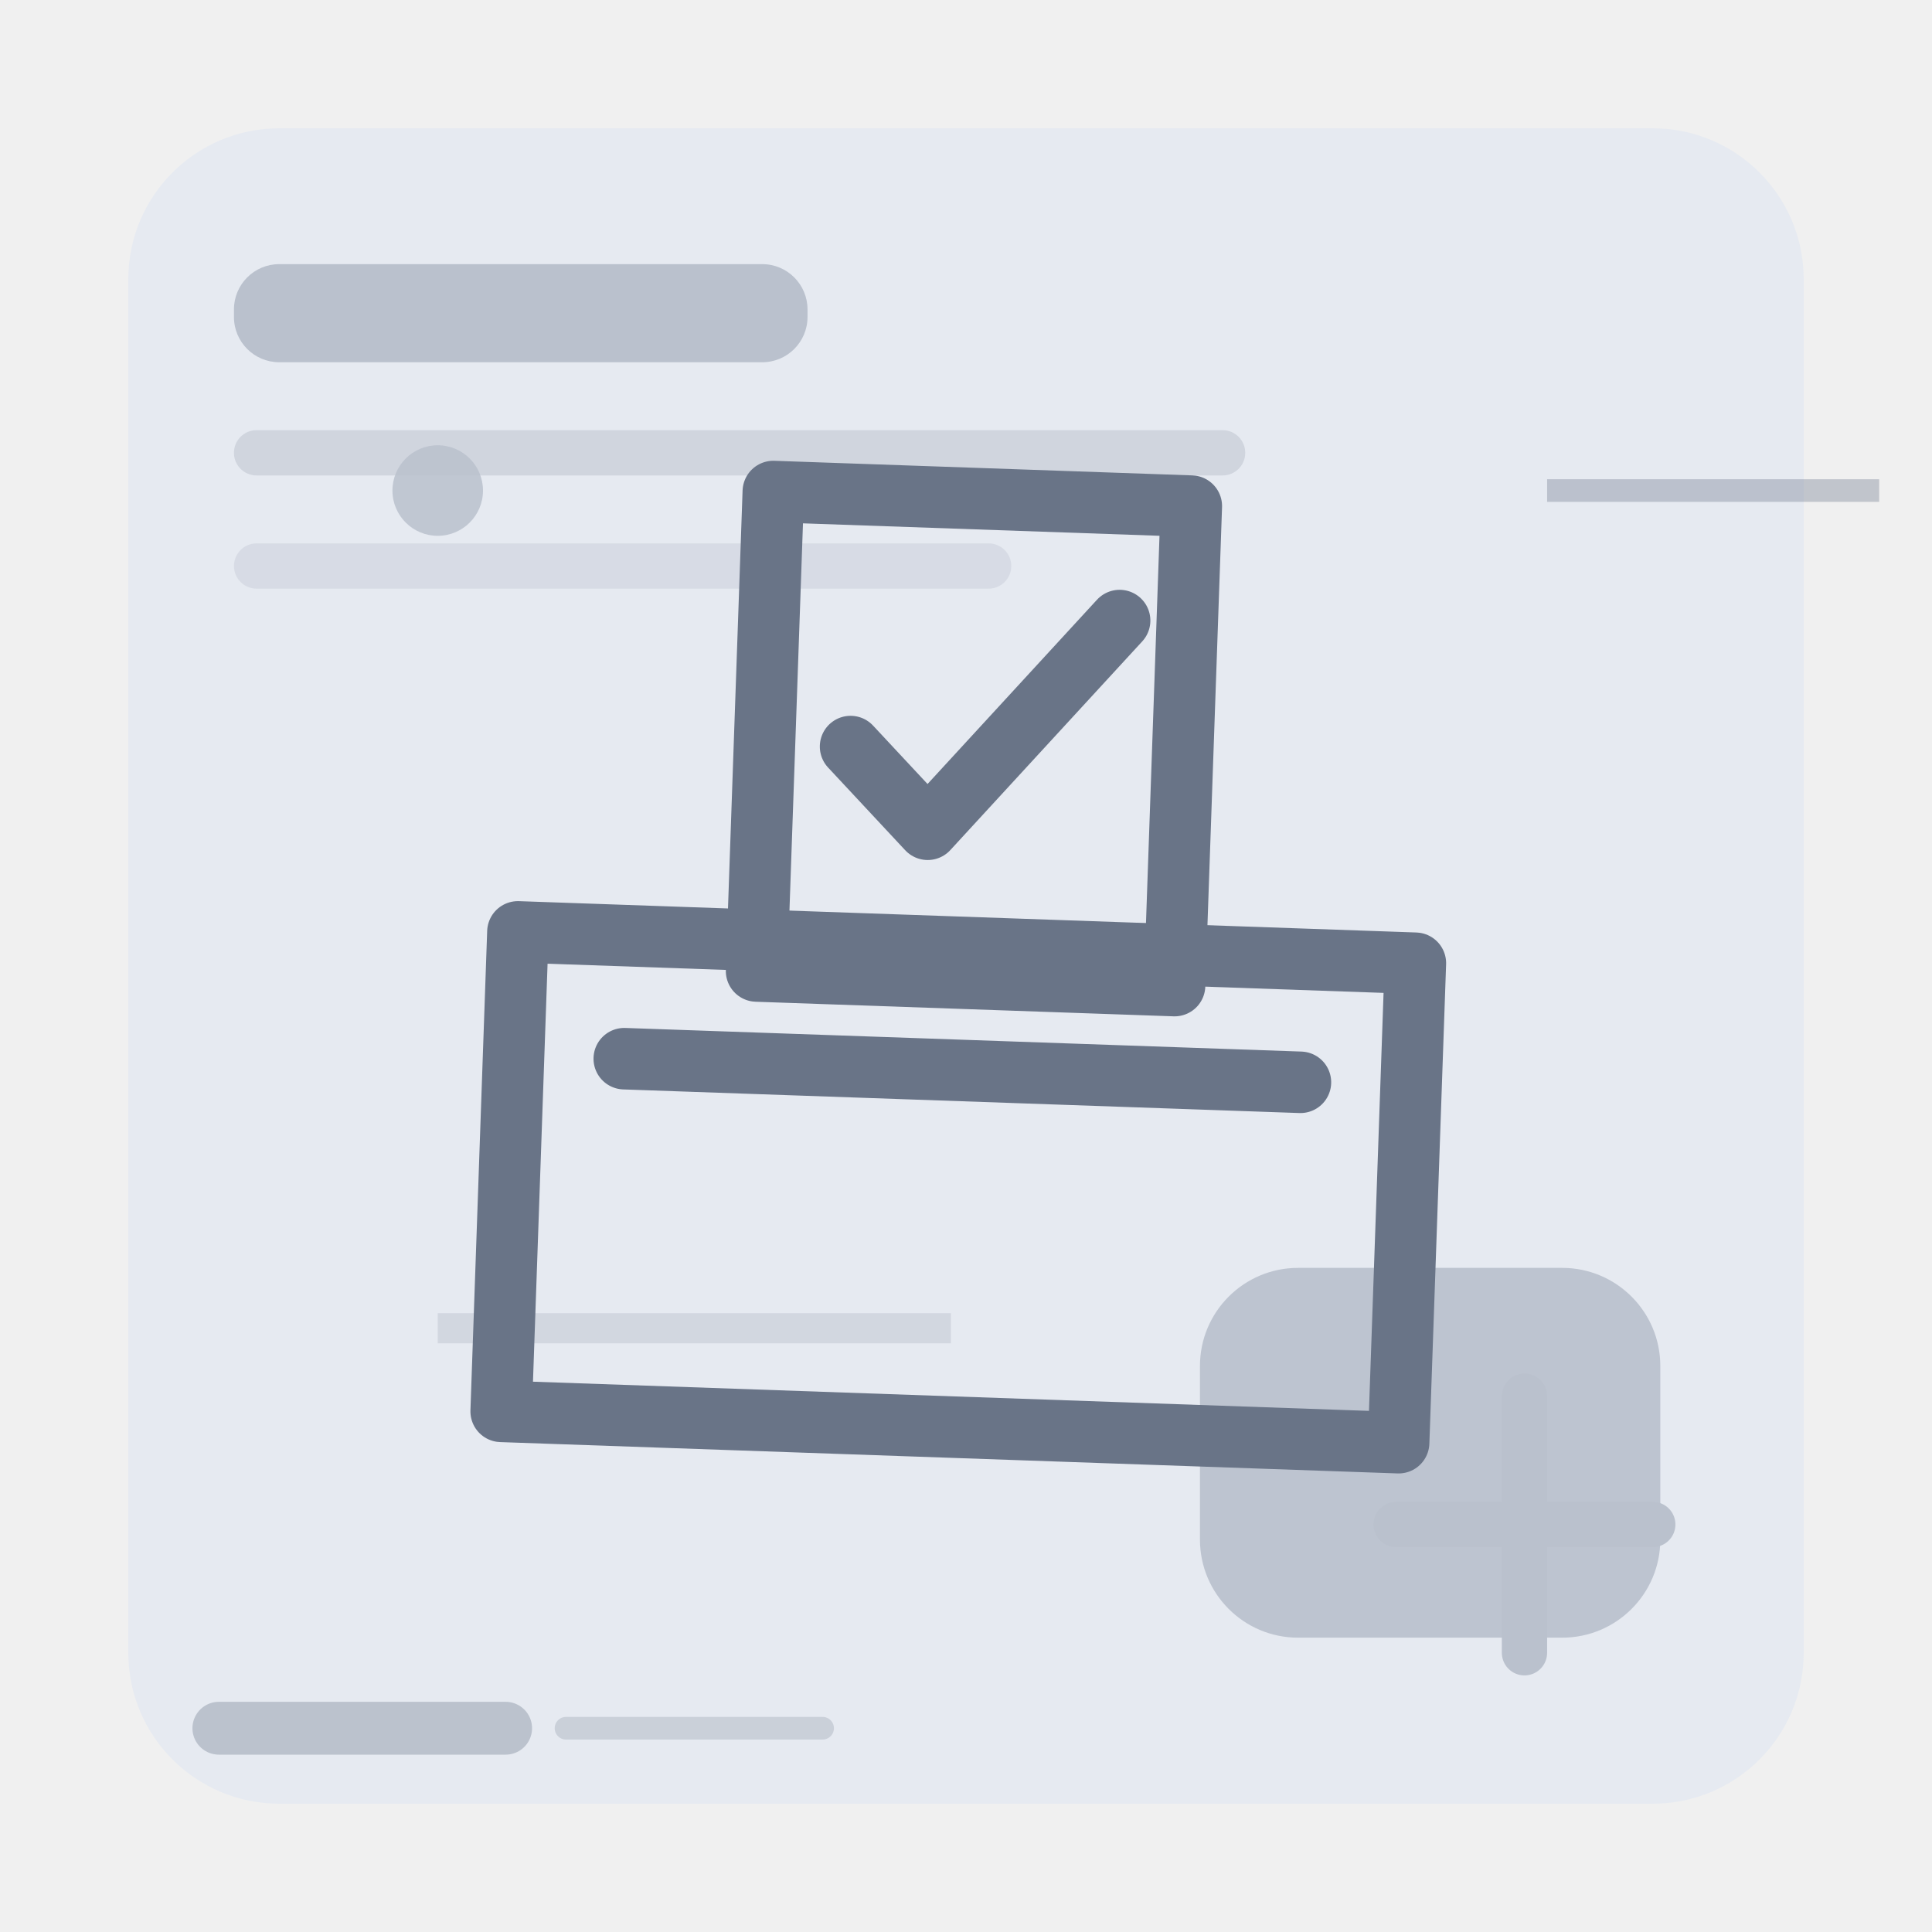
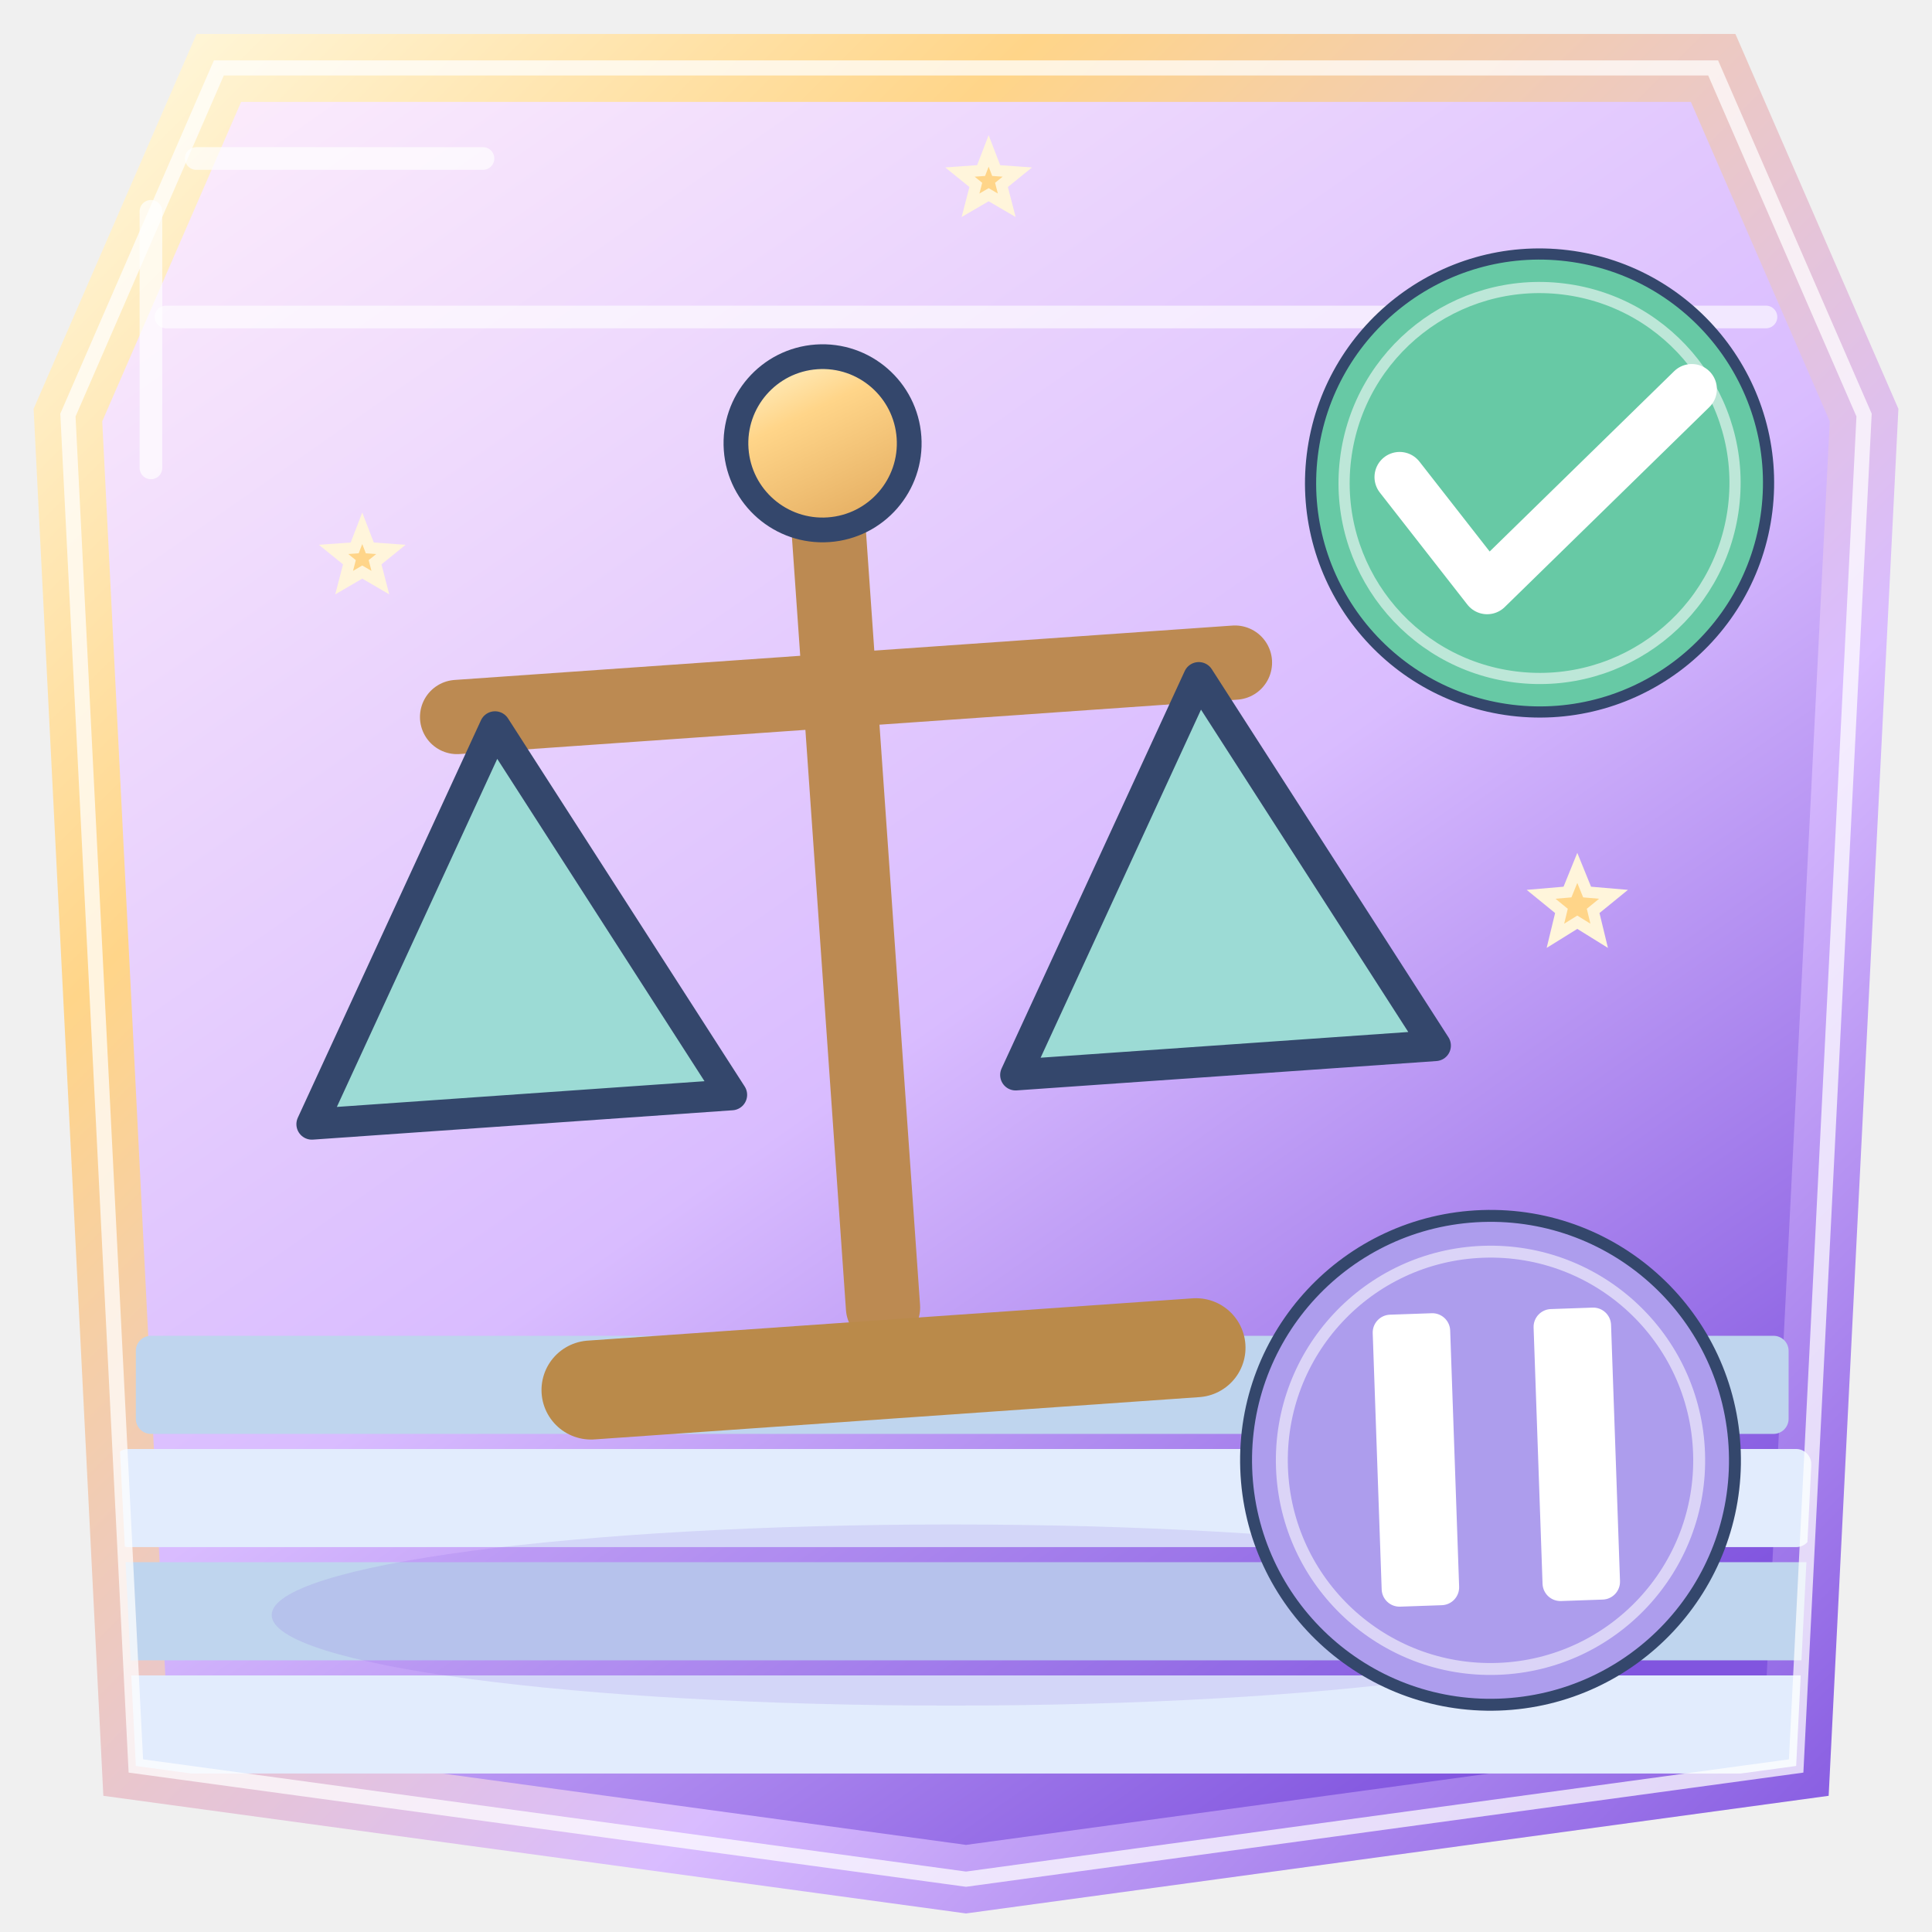
- <svg xmlns="http://www.w3.org/2000/svg" width="256" height="256" viewBox="0 0 256 256">
-   <rect x="17" y="17" width="222" height="222" rx="20" fill="#E6EAF1" />
-   <rect x="31" y="35" width="76" height="13" rx="6" fill="#BAC1CD" />
-   <rect x="31" y="57" width="134" height="6" rx="3" fill="#677286" opacity=".18" />
-   <rect x="31" y="72" width="103" height="6" rx="3" fill="#677286" opacity=".12" />
-   <rect x="159" y="168" width="61" height="49" rx="13" fill="#BAC1CD" opacity=".92" />
-   <circle cx="58" cy="65" r="6" fill="#BAC1CD" opacity=".85" />
-   <path d="M205 65h44" stroke="#677286" stroke-width="3" opacity=".34" />
-   <path d="M58 176h68" stroke="#BAC1CD" stroke-width="4" opacity=".45" />
-   <g transform="translate(23.68 23.68) scale(0.815) rotate(2 128 128)" fill="none" stroke="#697487" stroke-width="10" stroke-linecap="round" stroke-linejoin="round">
-     <path d="M55 125h146v78H55Z" />
-     <path d="M73 145h110M94 52h68v78H94Z" />
-     <path d="m108 93 13 13 30-35" />
+ <svg xmlns="http://www.w3.org/2000/svg" width="512" height="512" viewBox="0 0 256 256">
+   <defs>
+     <linearGradient id="sky" x2=".7" y2="1">
+       <stop stop-color="#fff0fb" />
+       <stop offset=".58" stop-color="#d9bcff" />
+       <stop offset="1" stop-color="#8155df" />
+     </linearGradient>
+     <linearGradient id="gold" x2=".4" y2="1">
+       <stop stop-color="#fff6d2" />
+       <stop offset=".42" stop-color="#ffd589" />
+       <stop offset="1" stop-color="#e8b367" />
+     </linearGradient>
+     <linearGradient id="rim" x2="1" y2="1">
+       <stop stop-color="#fff9df" />
+       <stop offset=".26" stop-color="#ffd589" />
+       <stop offset=".66" stop-color="#d9bcff" />
+       <stop offset="1" stop-color="#8155df" />
+     </linearGradient>
+     <clipPath id="clip">
+       <path d="M29 9h198l20 46-9 179-110 15-110-15L9 55Z" />
+     </clipPath>
+   </defs>
+   <path d="M29 9h198l20 46-9 179-110 15-110-15L9 55Z" fill="url(#sky)" stroke="url(#rim)" stroke-width="9" />
+   <g clip-path="url(#clip)">
+     <rect x="18" y="177" width="219" height="13" rx="2" fill="#bfd5ee" stroke="none" stroke-width="2" />
+     <rect x="15" y="192" width="225" height="13" rx="2" fill="#e2ecfd" stroke="none" stroke-width="2" />
+     <rect x="12" y="207" width="231" height="13" rx="2" fill="#bfd5ee" stroke="none" stroke-width="2" />
+     <rect x="9" y="222" width="237" height="13" rx="2" fill="#e2ecfd" stroke="none" stroke-width="2" />
+     <path d="M22 42h212" fill="none" stroke="#ffffffa0" stroke-width="3" stroke-linecap="round" stroke-linejoin="round" />
+     <ellipse cx="126" cy="214" rx="90" ry="12" fill="#8155df" opacity=".15" />
+     <g transform="translate(31 34) rotate(-4 82.0 82.0) scale(1.64)">
+       <path d="M50 15v70M19 35h63" fill="none" stroke="#bc8a52" stroke-width="6" stroke-linecap="round" stroke-linejoin="round" />
+       <path d="m22 36-17 31h34ZM79 36 62 67h34Z" fill="#9cdbd5" stroke="#34476c" stroke-width="2.5" stroke-linecap="round" stroke-linejoin="round" />
+       <path d="M26 90h49" fill="none" stroke="#ba8a4a" stroke-width="8" stroke-linecap="round" stroke-linejoin="round" />
+       <circle cx="50" cy="15" r="7" fill="url(#gold)" stroke="#34476c" stroke-width="2" />
+     </g>
+     <g transform="translate(167 27) rotate(7 37.0 37.0) scale(0.74)">
+       <circle cx="50" cy="50" r="41" fill="#67c9a5" stroke="#34476c" stroke-width="2" />
+       <circle cx="50" cy="50" r="35" fill="none" stroke="#ffffff90" stroke-width="2" />
+       <path d="m25 52 18 18 32-40" fill="none" stroke="#fff" stroke-width="9" stroke-linecap="round" stroke-linejoin="round" />
+     </g>
+     <g transform="translate(158 154) rotate(-2 39.5 39.5) scale(0.79)">
+       <circle cx="50" cy="50" r="41" fill="#ad9ded" stroke="#34476c" stroke-width="2" />
+       <circle cx="50" cy="50" r="35" fill="none" stroke="#ffffff90" stroke-width="2" />
+       <rect x="31" y="25" width="13" height="49" rx="3" fill="#fff" stroke="none" stroke-width="2" />
+       <rect x="58" y="25" width="13" height="49" rx="3" fill="#fff" stroke="none" stroke-width="2" />
+     </g>
+     <polygon points="48.0,70.0 49.0,72.6 51.8,72.8 49.7,74.5 50.4,77.2 48.0,75.8 45.6,77.2 46.3,74.5 44.2,72.8 47.0,72.6" fill="#ffd589" stroke="#fff5db" stroke-width="1.5" />
+     <polygon points="209.0,115.0 210.3,118.2 213.8,118.5 211.1,120.7 211.9,124.0 209.0,122.2 206.1,124.0 206.9,120.7 204.2,118.5 207.7,118.2" fill="#ffd589" stroke="#fff5db" stroke-width="1.5" />
+     <polygon points="131.0,20.0 132.0,22.6 134.8,22.8 132.7,24.5 133.4,27.2 131.0,25.8 128.6,27.2 129.3,24.5 127.2,22.8 130.0,22.6" fill="#ffd589" stroke="#fff5db" stroke-width="1.5" />
  </g>
-   <path d="M185 202h34M202 185v34" stroke="#BAC1CD" stroke-width="6" stroke-linecap="round" />
-   <path d="M29 229h38" stroke="#BBC2CD" stroke-width="7" stroke-linecap="round" />
-   <path d="M75 229h34" stroke="#677286" stroke-width="3" opacity=".22" stroke-linecap="round" />
+   <path d="M29 9h198l20 46-9 179-110 15-110-15L9 55Z" fill="none" stroke="#ffffffbb" stroke-width="2" />
+   <path d="M26 21h38M20 28v34" fill="none" stroke="#ffffffb0" stroke-width="3" stroke-linecap="round" />
</svg>
